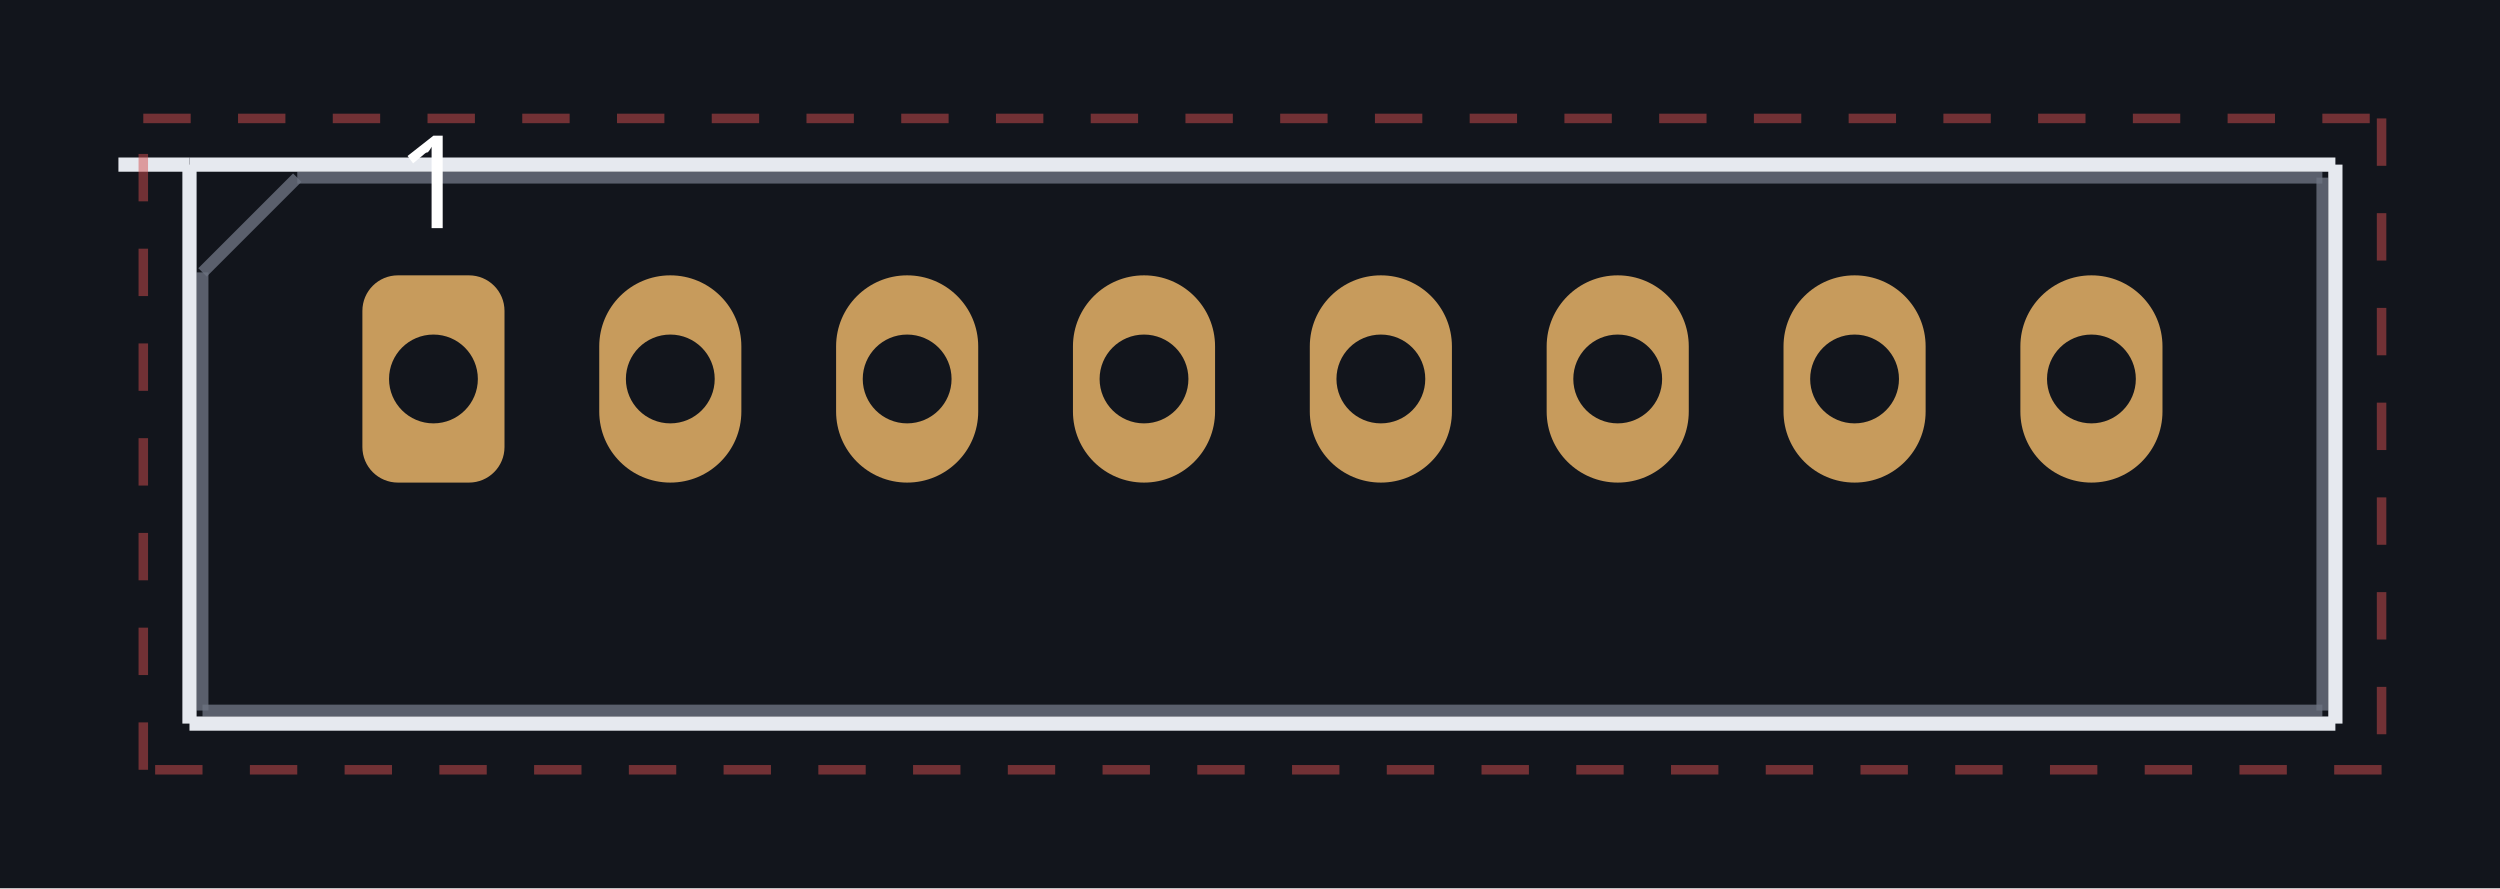
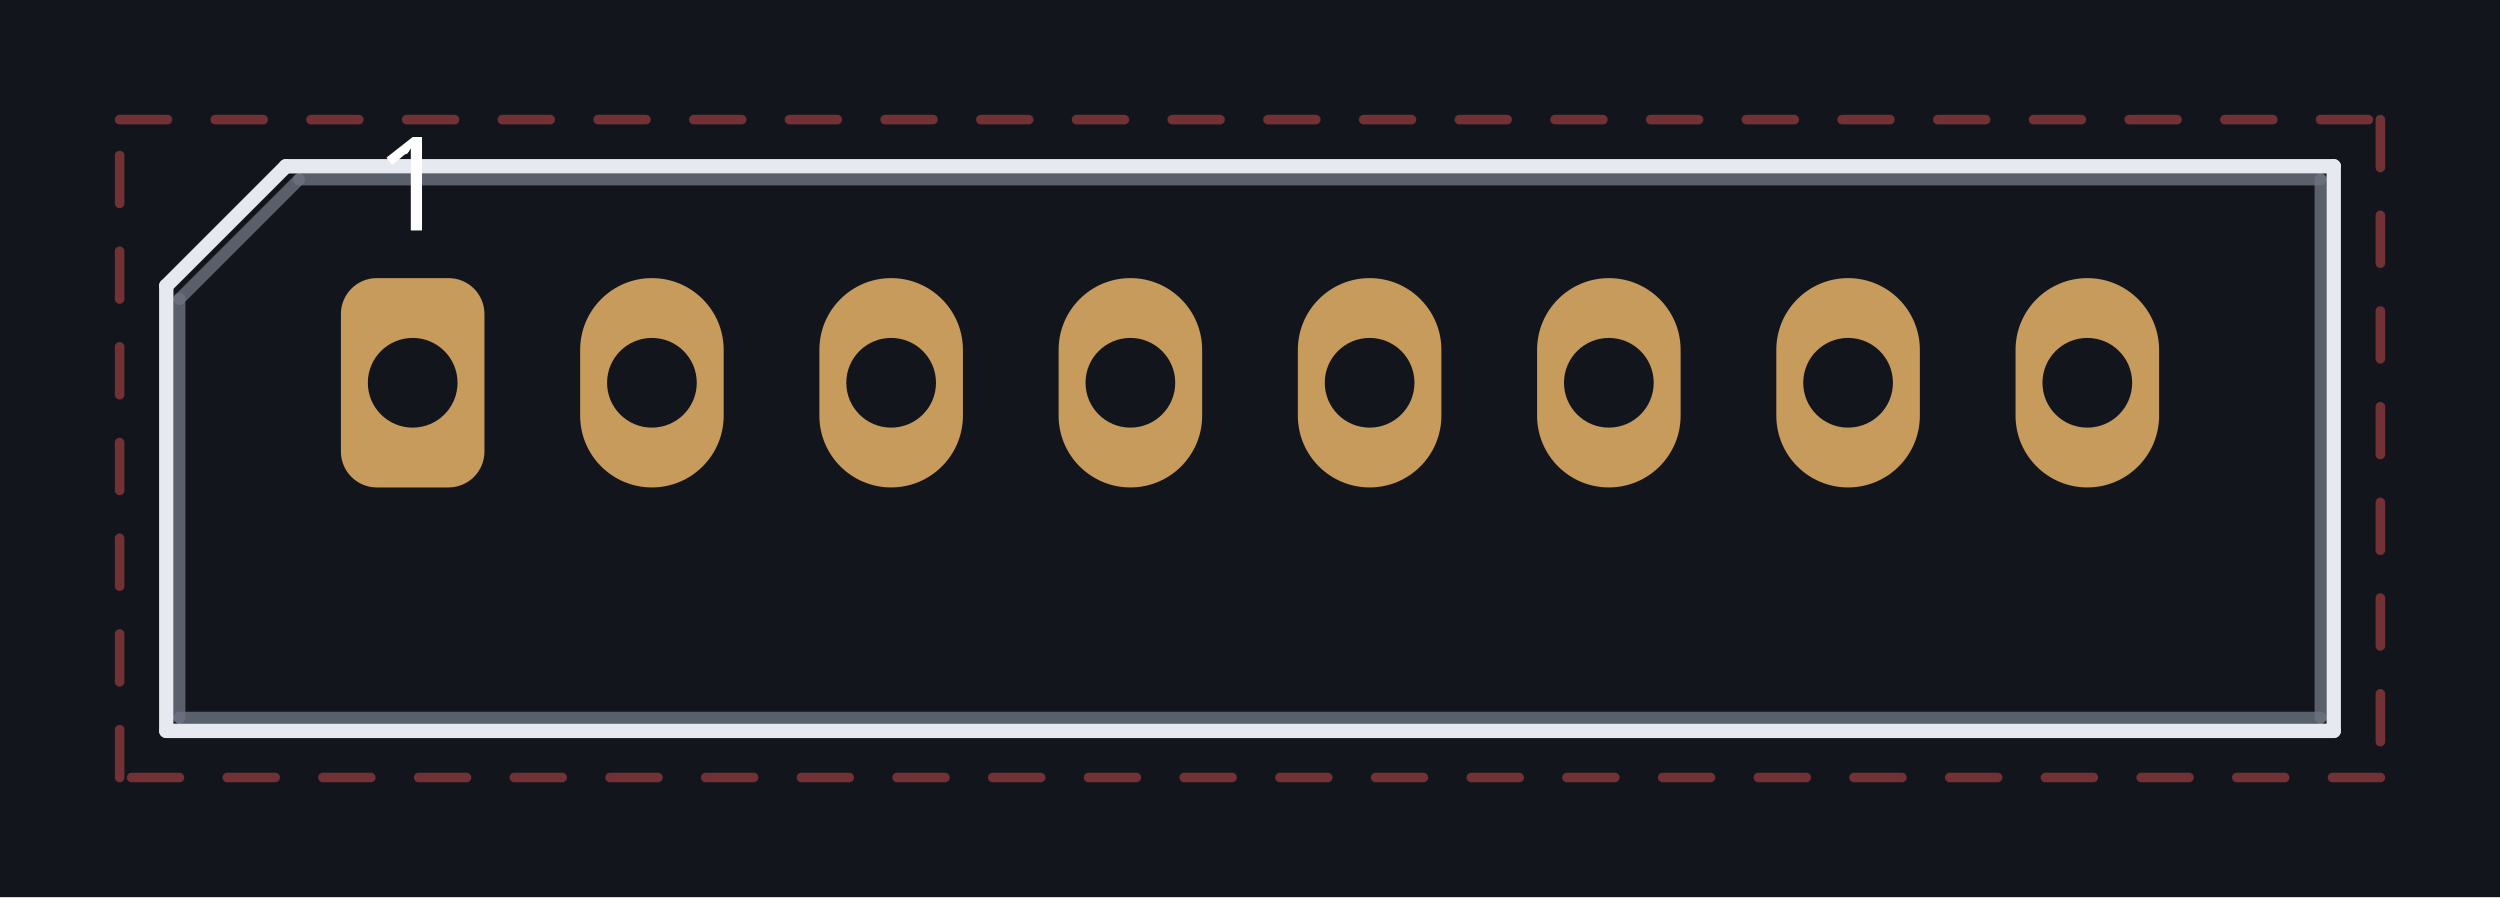
- <svg xmlns="http://www.w3.org/2000/svg" viewBox="-3.66 -3.20 21.11 7.50" preserveAspectRatio="xMidYMid meet" style="width:100%;height:100%">
-   <rect x="-3.66" y="-3.20" width="21.11" height="7.50" fill="#12151c" />
-   <line x1="-1.150" y1="-1.700" x2="15.950" y2="-1.700" stroke="#6b7280" stroke-width="0.100" opacity="0.8" />
-   <line x1="15.950" y1="-1.700" x2="15.950" y2="2.800" stroke="#6b7280" stroke-width="0.100" opacity="0.8" />
-   <line x1="15.950" y1="2.800" x2="-1.950" y2="2.800" stroke="#6b7280" stroke-width="0.100" opacity="0.8" />
-   <line x1="-1.950" y1="2.800" x2="-1.950" y2="-0.900" stroke="#6b7280" stroke-width="0.100" opacity="0.8" />
-   <line x1="-1.950" y1="-0.900" x2="-1.150" y2="-1.700" stroke="#6b7280" stroke-width="0.100" opacity="0.8" />
-   <line x1="-2.060" y1="-1.810" x2="16.060" y2="-1.810" stroke="#e6e9ef" stroke-width="0.120" opacity="1" />
-   <line x1="16.060" y1="-1.810" x2="16.060" y2="2.910" stroke="#e6e9ef" stroke-width="0.120" opacity="1" />
-   <line x1="16.060" y1="2.910" x2="-2.060" y2="2.910" stroke="#e6e9ef" stroke-width="0.120" opacity="1" />
-   <line x1="-2.060" y1="2.910" x2="-2.060" y2="-1.810" stroke="#e6e9ef" stroke-width="0.120" opacity="1" />
-   <line x1="-2.060" y1="-1.810" x2="-2.660" y2="-1.810" stroke="#e6e9ef" stroke-width="0.120" opacity="1" />
-   <line x1="-2.450" y1="-2.200" x2="16.450" y2="-2.200" stroke="#d24d4d" stroke-width="0.080" opacity="0.5" stroke-dasharray="0.4 0.4" />
-   <line x1="16.450" y1="-2.200" x2="16.450" y2="3.300" stroke="#d24d4d" stroke-width="0.080" opacity="0.5" stroke-dasharray="0.4 0.4" />
-   <line x1="16.450" y1="3.300" x2="-2.450" y2="3.300" stroke="#d24d4d" stroke-width="0.080" opacity="0.5" stroke-dasharray="0.4 0.4" />
-   <line x1="-2.450" y1="3.300" x2="-2.450" y2="-2.200" stroke="#d24d4d" stroke-width="0.080" opacity="0.5" stroke-dasharray="0.4 0.4" />
+ <svg xmlns="http://www.w3.org/2000/svg" viewBox="-3.45 -3.20 20.90 7.50" preserveAspectRatio="xMidYMid meet" style="width:100%;height:100%">
+   <rect x="-3.45" y="-3.20" width="20.90" height="7.50" fill="#12151c" />
+   <line x1="-0.950" y1="-1.700" x2="15.950" y2="-1.700" stroke="#6b7280" stroke-width="0.100" stroke-linecap="round" opacity="0.8" />
+   <line x1="15.950" y1="-1.700" x2="15.950" y2="2.800" stroke="#6b7280" stroke-width="0.100" stroke-linecap="round" opacity="0.8" />
+   <line x1="15.950" y1="2.800" x2="-1.950" y2="2.800" stroke="#6b7280" stroke-width="0.100" stroke-linecap="round" opacity="0.8" />
+   <line x1="-1.950" y1="2.800" x2="-1.950" y2="-0.700" stroke="#6b7280" stroke-width="0.100" stroke-linecap="round" opacity="0.8" />
+   <line x1="-1.950" y1="-0.700" x2="-0.950" y2="-1.700" stroke="#6b7280" stroke-width="0.100" stroke-linecap="round" opacity="0.8" />
+   <line x1="-1.060" y1="-1.810" x2="16.060" y2="-1.810" stroke="#e6e9ef" stroke-width="0.120" stroke-linecap="round" opacity="1" />
+   <line x1="16.060" y1="-1.810" x2="16.060" y2="2.910" stroke="#e6e9ef" stroke-width="0.120" stroke-linecap="round" opacity="1" />
+   <line x1="16.060" y1="2.910" x2="-2.060" y2="2.910" stroke="#e6e9ef" stroke-width="0.120" stroke-linecap="round" opacity="1" />
+   <line x1="-2.060" y1="2.910" x2="-2.060" y2="-0.810" stroke="#e6e9ef" stroke-width="0.120" stroke-linecap="round" opacity="1" />
+   <line x1="-2.060" y1="-0.810" x2="-1.060" y2="-1.810" stroke="#e6e9ef" stroke-width="0.120" stroke-linecap="round" opacity="1" />
+   <line x1="-2.450" y1="-2.200" x2="16.450" y2="-2.200" stroke="#d24d4d" stroke-width="0.080" stroke-linecap="round" opacity="0.5" stroke-dasharray="0.4 0.4" />
+   <line x1="16.450" y1="-2.200" x2="16.450" y2="3.300" stroke="#d24d4d" stroke-width="0.080" stroke-linecap="round" opacity="0.5" stroke-dasharray="0.4 0.4" />
+   <line x1="16.450" y1="3.300" x2="-2.450" y2="3.300" stroke="#d24d4d" stroke-width="0.080" stroke-linecap="round" opacity="0.5" stroke-dasharray="0.4 0.4" />
+   <line x1="-2.450" y1="3.300" x2="-2.450" y2="-2.200" stroke="#d24d4d" stroke-width="0.080" stroke-linecap="round" opacity="0.5" stroke-dasharray="0.4 0.4" />
  <rect x="-0.600" y="-0.875" width="1.200" height="1.750" rx="0.300" fill="#c79b5c" />
  <circle cx="0.000" cy="0.000" r="0.375" fill="#12151c" />
  <text x="0.000" y="-1.275" fill="#ffffff" font-size="1.1" text-anchor="middle" font-family="sans-serif">1</text>
  <rect x="1.400" y="-0.875" width="1.200" height="1.750" rx="0.600" fill="#c79b5c" />
  <circle cx="2.000" cy="0.000" r="0.375" fill="#12151c" />
  <rect x="3.400" y="-0.875" width="1.200" height="1.750" rx="0.600" fill="#c79b5c" />
  <circle cx="4.000" cy="0.000" r="0.375" fill="#12151c" />
  <rect x="5.400" y="-0.875" width="1.200" height="1.750" rx="0.600" fill="#c79b5c" />
  <circle cx="6.000" cy="0.000" r="0.375" fill="#12151c" />
  <rect x="7.400" y="-0.875" width="1.200" height="1.750" rx="0.600" fill="#c79b5c" />
  <circle cx="8.000" cy="0.000" r="0.375" fill="#12151c" />
  <rect x="9.400" y="-0.875" width="1.200" height="1.750" rx="0.600" fill="#c79b5c" />
  <circle cx="10.000" cy="0.000" r="0.375" fill="#12151c" />
  <rect x="11.400" y="-0.875" width="1.200" height="1.750" rx="0.600" fill="#c79b5c" />
  <circle cx="12.000" cy="0.000" r="0.375" fill="#12151c" />
  <rect x="13.400" y="-0.875" width="1.200" height="1.750" rx="0.600" fill="#c79b5c" />
  <circle cx="14.000" cy="0.000" r="0.375" fill="#12151c" />
</svg>
